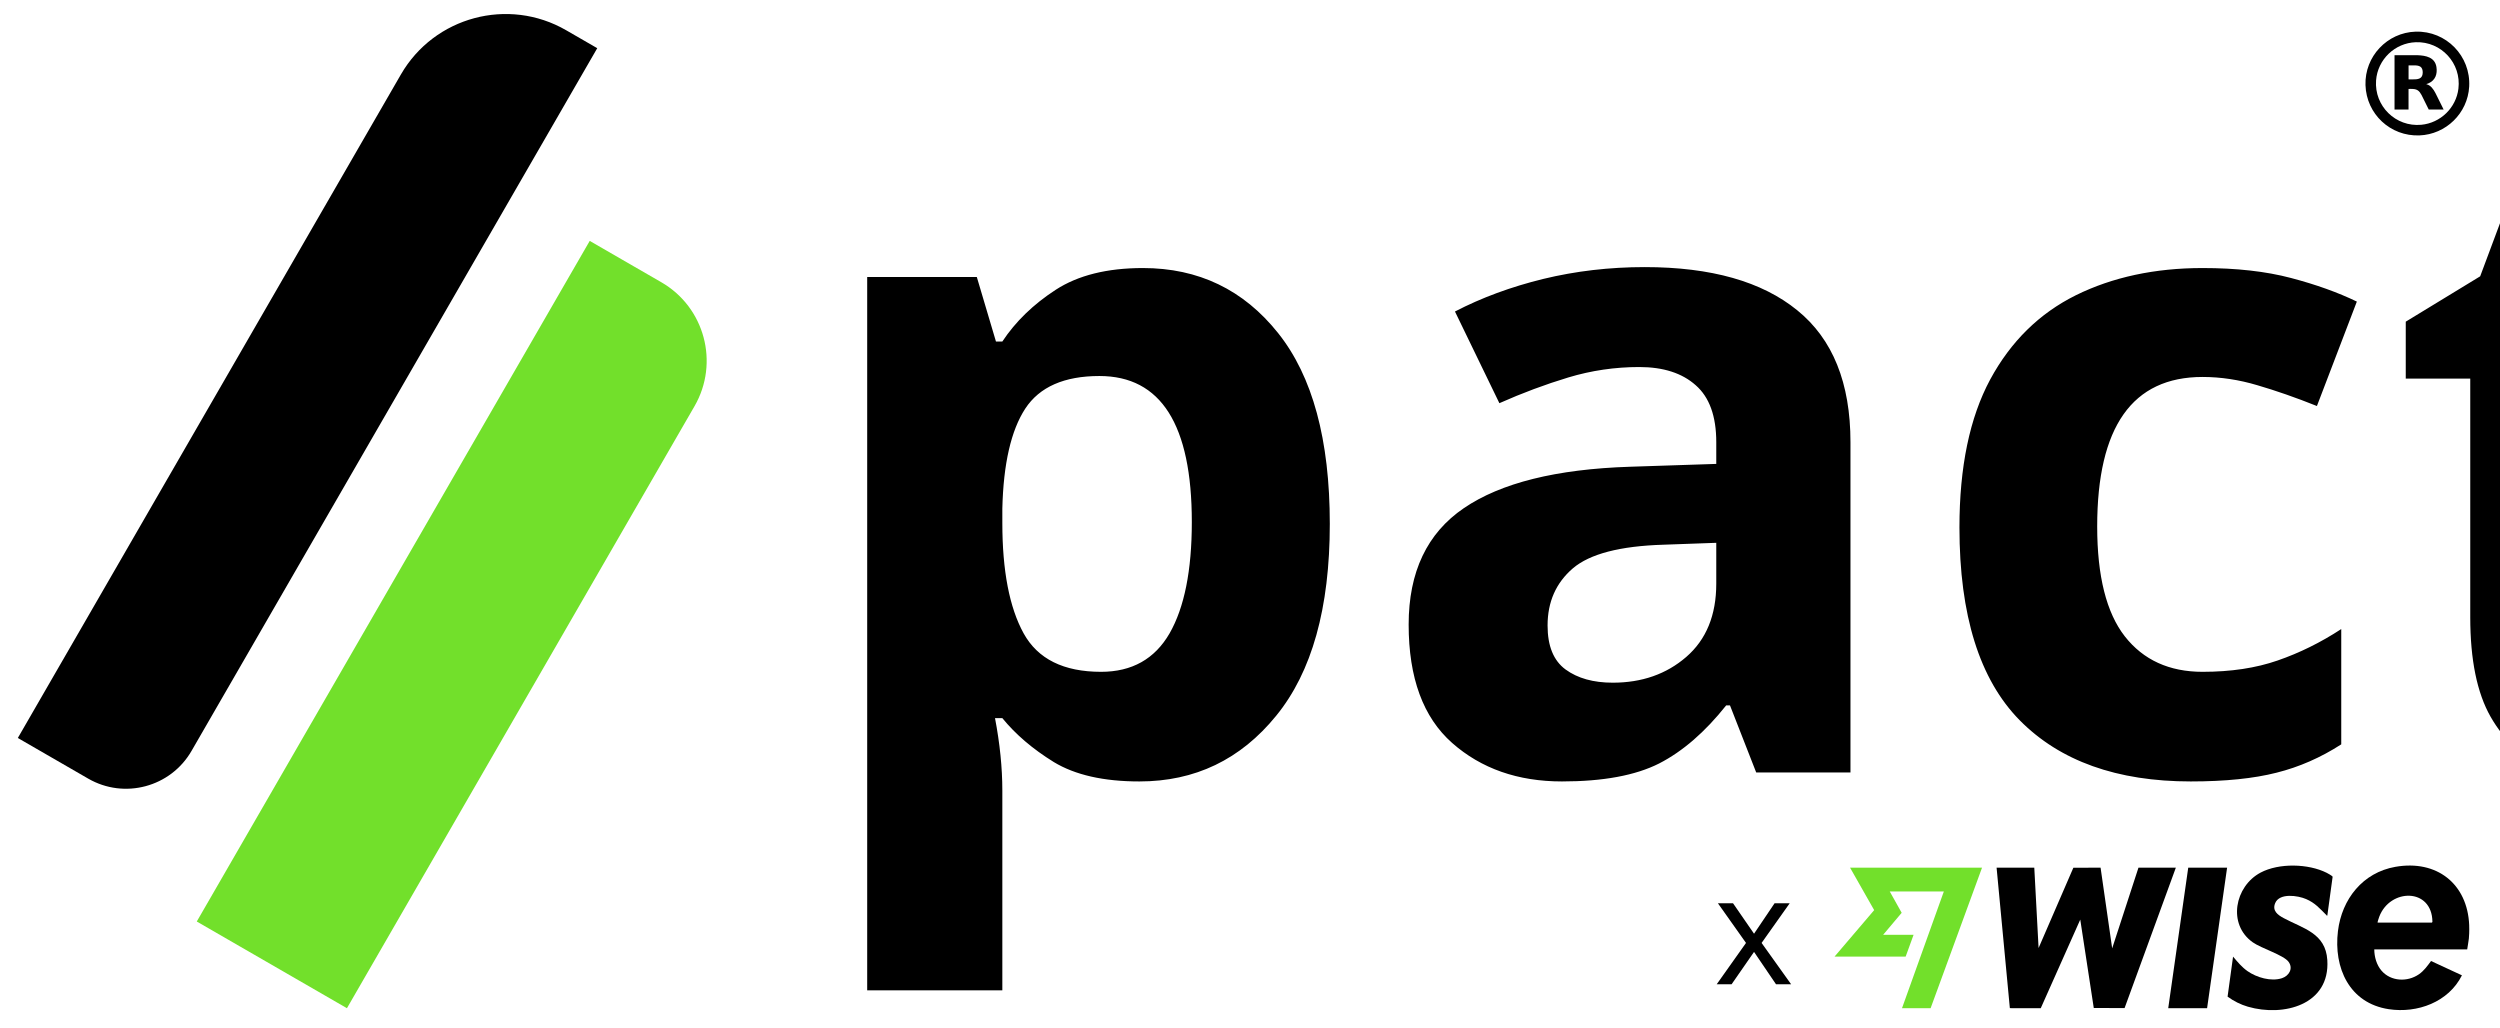
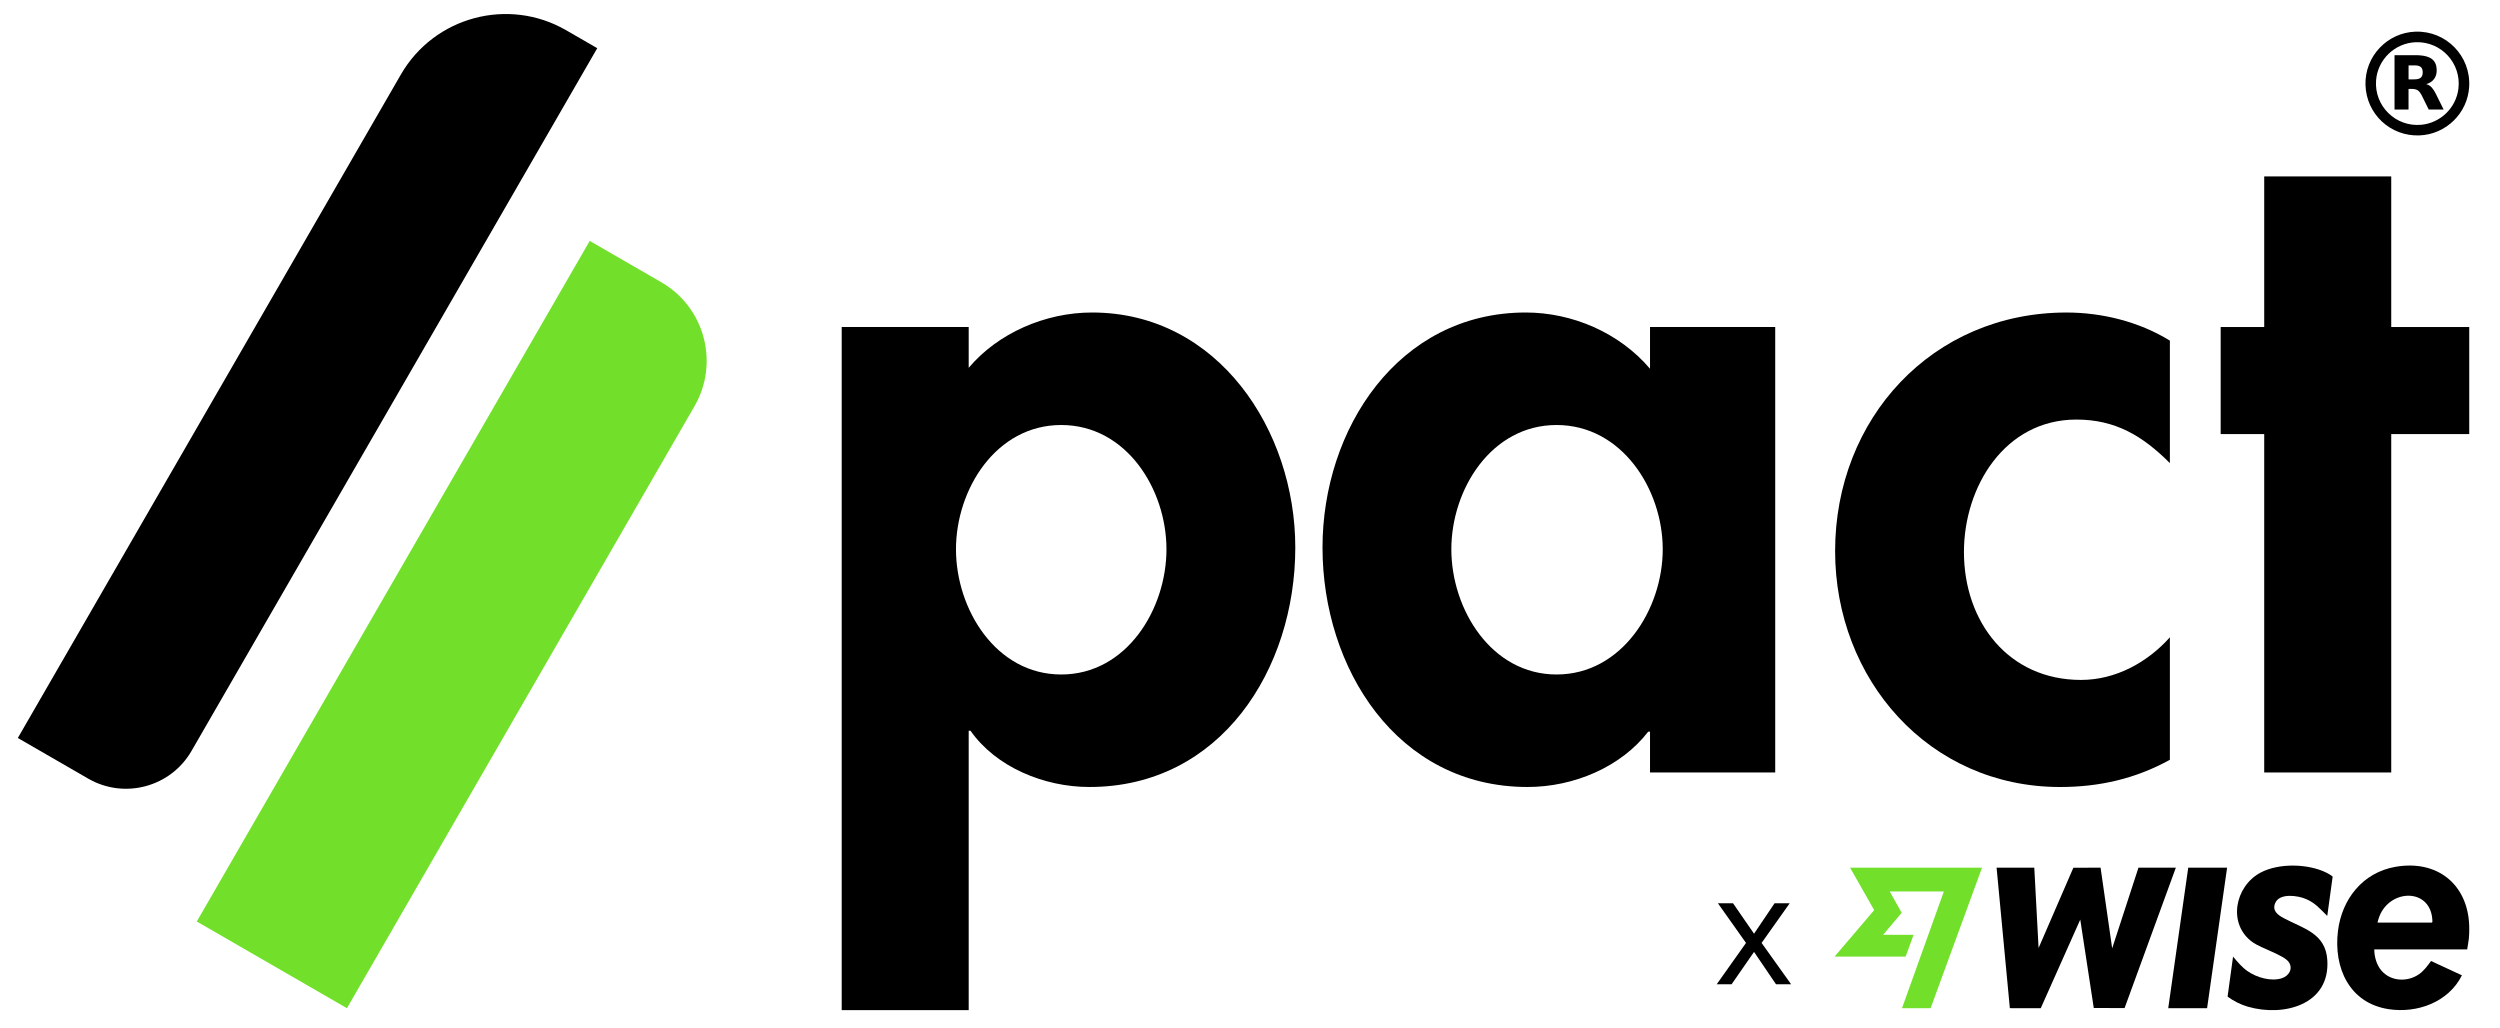
<svg xmlns="http://www.w3.org/2000/svg" id="a" viewBox="0 0 165.333 67.972">
-   <text transform="translate(52.6626 51.0858)" font-family="FuturaStd-Heavy, 'Futura Std'" font-size="60" font-weight="800">
-     <tspan x="0" y="0">pact</tspan>
-   </text>
+   <path d="M64.062,24.327c1.92-2.28,5.04-3.66,8.16-3.66,8.339,0,13.44,7.8,13.44,15.539,0,8.04-4.92,15.84-13.62,15.84-3,0-6.18-1.32-7.859-3.72h-.12v18.479h-8.399V21.627h8.399v2.7ZM77.142,36.327c0-3.96-2.641-8.22-6.96-8.22s-6.96,4.26-6.96,8.22,2.64,8.279,6.96,8.279,6.96-4.319,6.96-8.279Z" />
+   <path d="M117.401,51.086h-8.28v-2.7h-.119c-1.801,2.34-4.92,3.66-7.981,3.66-8.64,0-13.559-7.86-13.559-15.84,0-7.8,4.979-15.539,13.44-15.539,3.06,0,6.18,1.32,8.219,3.72v-2.76h8.28v29.459ZM109.962,36.327c0-3.96-2.7-8.22-7.021-8.22s-6.959,4.26-6.959,8.22,2.64,8.279,6.959,8.279,7.021-4.319,7.021-8.279Z" />
+   <path d="M143.501,30.627c-1.8-1.801-3.6-2.88-6.18-2.88-4.74,0-7.439,4.439-7.439,8.759,0,4.62,2.939,8.46,7.739,8.46,2.28,0,4.38-1.14,5.88-2.819v8.1c-2.28,1.26-4.68,1.8-7.26,1.8-8.699,0-14.879-7.14-14.879-15.6,0-8.76,6.419-15.779,15.299-15.779,2.34,0,4.8.6,6.84,1.859v8.101Z" />
+   <path d="M158.14,51.086h-8.4v-22.379h-2.88v-7.08h2.88v-9.96h8.4v9.96h5.159v7.08h-5.159v22.379Z" />
  <path d="M23.15-3.337h2.376v53.666c0,2.76-2.24,5-5,5h-5.376V4.663c0-4.415,3.585-8,8-8Z" transform="translate(15.7229 -6.686) rotate(30)" />
  <path d="M25.239,15.316h11.467v51.974h-5.467c-3.312,0-6-2.688-6-6V15.316h0Z" transform="translate(37.1437 92.5597) rotate(-150)" fill="#72e02b" />
  <path d="M163.295,61.188c.007.174.007.373,0,.547-.004.101-.012.232-.022.339-.022.238-.081.474-.109.711h-6.146c.003.494.153,1.033.481,1.411.62.716,1.713.76,2.47.238.338-.233.562-.555.803-.879l2.043.946c-.88,1.769-2.946,2.527-4.841,2.239-2.603-.396-3.654-2.733-3.358-5.165.258-2.119,1.644-3.87,3.799-4.249,2.722-.479,4.77,1.108,4.881,3.863ZM157.237,61.013h3.598l.029-.049c-.025-2.265-2.81-2.223-3.518-.334-.018.049-.126.367-.109.383Z" />
  <polygon points="134.534 57.383 134.818 62.696 137.118 57.386 138.918 57.382 139.685 62.718 141.423 57.383 143.895 57.383 140.506 66.666 138.468 66.663 137.574 60.816 134.961 66.677 132.918 66.673 132.041 57.383 134.534 57.383" />
  <path d="M153.912,60.553c-.043.011-.042-.018-.061-.037-.448-.442-.738-.798-1.345-1.06-.543-.234-1.75-.415-2.039.265-.215.507.164.784.558.996,1.287.691,2.775.988,2.888,2.776.189,2.964-2.893,3.768-5.25,3.084-.485-.141-.941-.37-1.346-.667l.362-2.645c.297.35.576.691.955.958.601.422,1.557.705,2.277.469.472-.155.762-.644.439-1.085-.328-.447-1.799-.888-2.365-1.287-1.687-1.189-1.196-3.706.517-4.613,1.213-.642,3.15-.597,4.368.014.071.036.385.206.394.264l-.351,2.568Z" />
  <polygon points="131.078 57.383 127.677 66.676 125.785 66.676 128.552 58.957 124.976 58.957 125.764 60.367 124.538 61.822 126.551 61.822 126.026 63.265 121.323 63.265 123.945 60.19 122.351 57.383 131.078 57.383" fill="#72e02b" />
  <polygon points="147.285 57.383 145.962 66.676 143.392 66.676 144.715 57.383 147.285 57.383" />
  <text transform="translate(113.3439 65.0935)" font-family="Geist-Regular, Geist" font-size="10" font-variation-settings="'wght' 400">
    <tspan x="0" y="0">x</tspan>
  </text>
  <path d="M159.754,2.094c2.024-.063,3.656,1.617,3.541,3.639-.1,1.755-1.537,3.157-3.291,3.222-1.918.072-3.506-1.411-3.567-3.328-.06-1.887,1.432-3.475,3.318-3.534ZM159.765,2.792c-1.386.049-2.526,1.145-2.628,2.528-.125,1.694,1.298,3.09,2.99,2.932,1.27-.119,2.303-1.121,2.456-2.388.203-1.677-1.132-3.131-2.818-3.072Z" />
  <path d="M158.36,3.651h1.512c.554.019,1.157.138,1.257.779.073.468-.071.877-.516,1.077-.048.021-.102.033-.146.053-.004.002-.007-.002-.005.008.291.069.466.329.597.577.19.357.351.729.54,1.087l.003.013h-.982l-.476-.962c-.144-.266-.277-.388-.592-.4-.07-.003-.188-.008-.255,0-.005.001-.009 0-.013.006v1.356h-.926v-3.595ZM159.286,4.328v.915l.013.006c.32-.019.835.098.912-.337.025-.14.014-.322-.075-.438-.163-.213-.602-.134-.837-.151l-.013.006Z" />
</svg>
